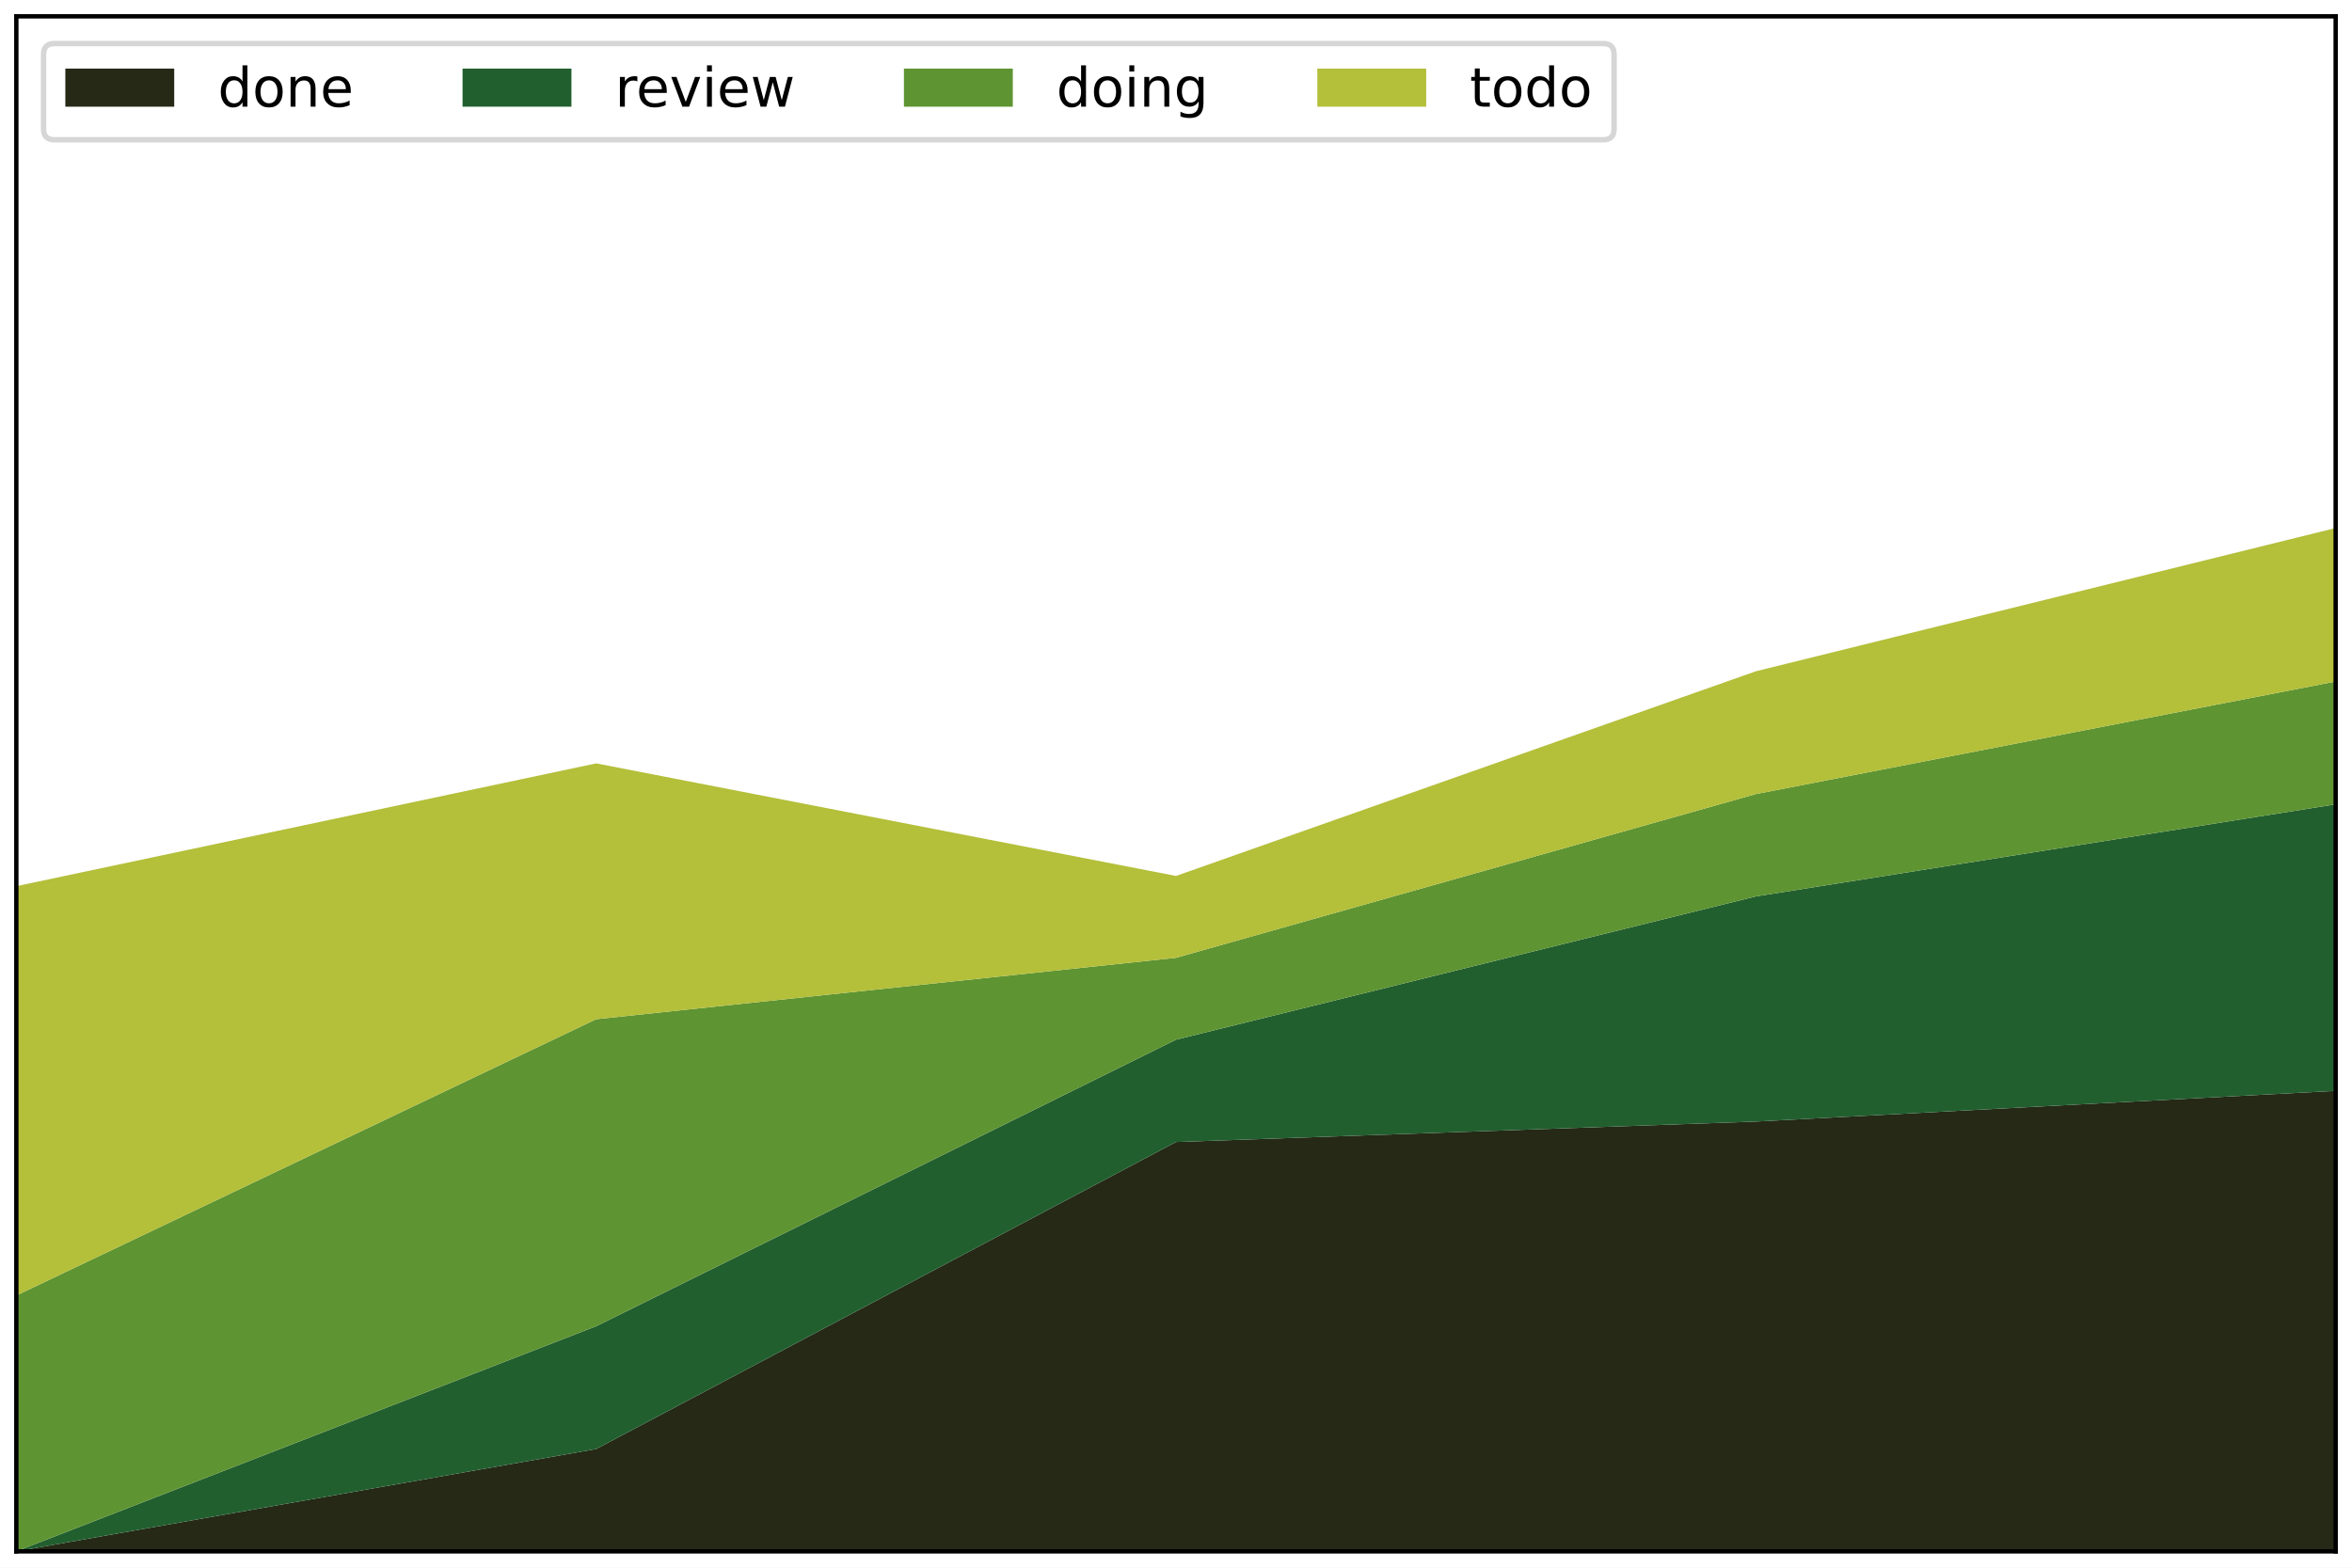
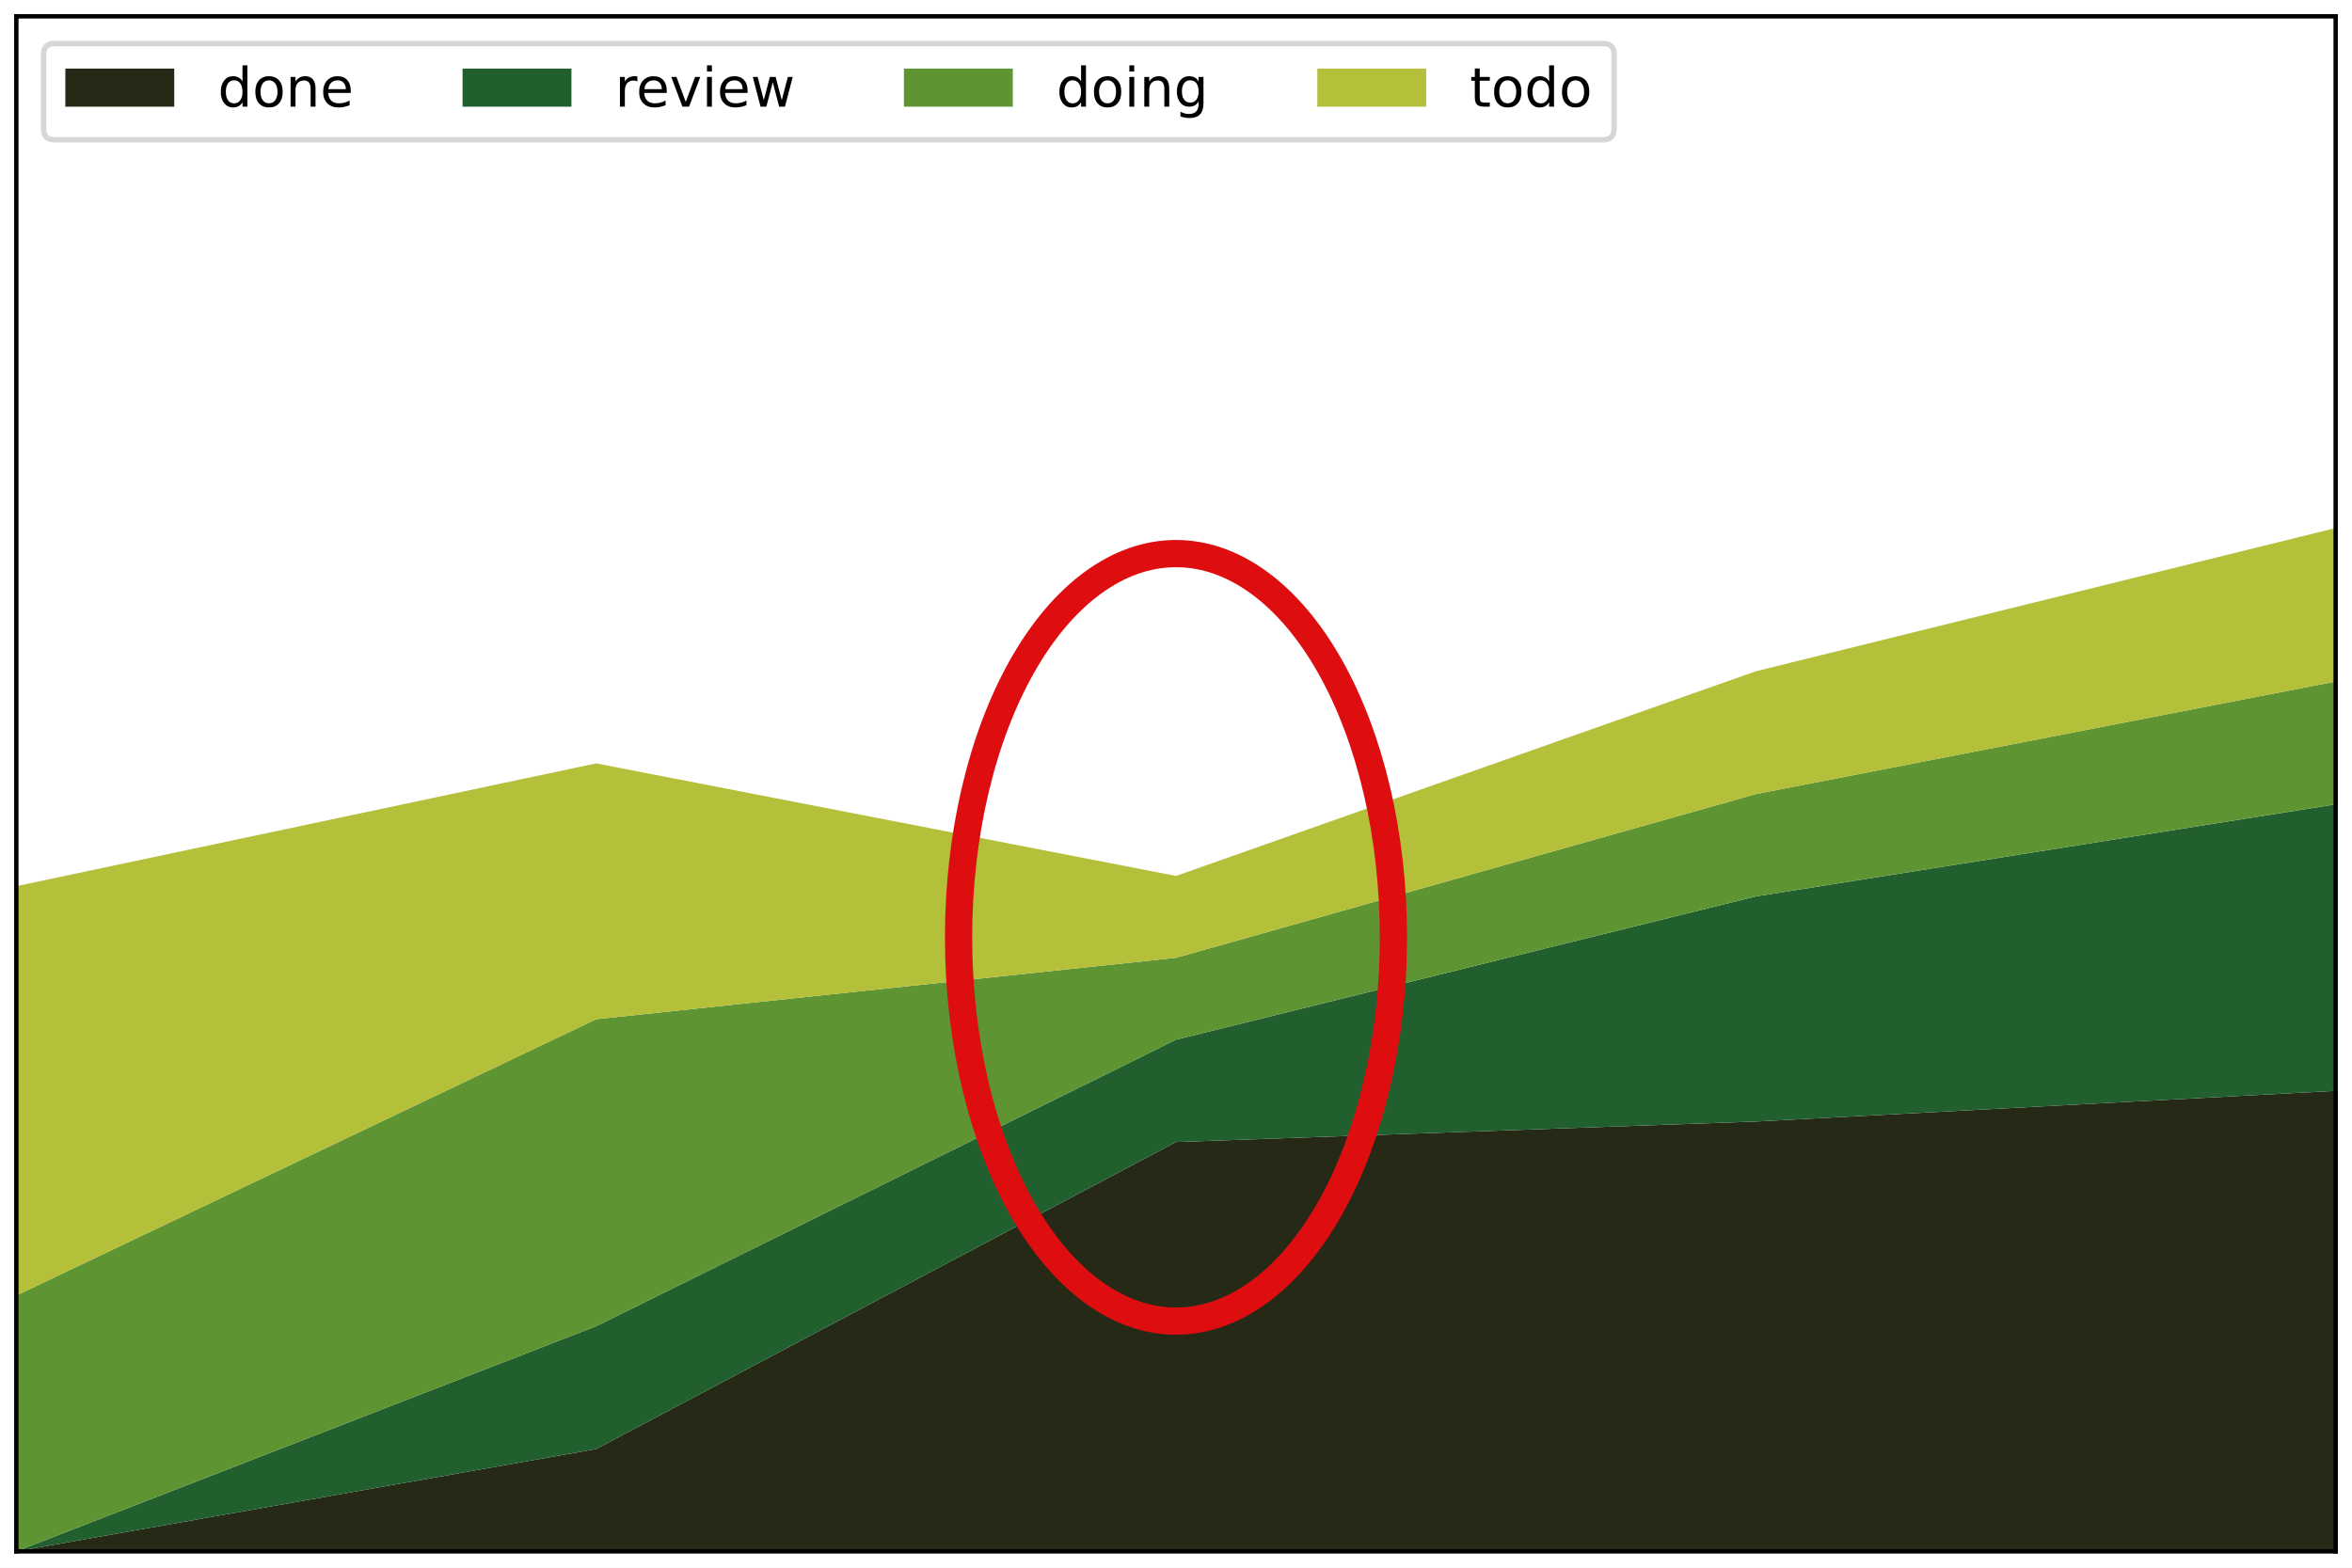
<svg xmlns="http://www.w3.org/2000/svg" xmlns:xlink="http://www.w3.org/1999/xlink" width="432pt" height="288pt" viewBox="0 0 432 288" version="1.1">
  <defs>
    <style type="text/css">*{stroke-linejoin: round; stroke-linecap: butt}</style>
  </defs>
  <g id="figure_1">
    <g id="patch_1">
      <path d="M 0 288  L 432 288  L 432 0  L 0 0  z " style="fill: #ffffff" />
    </g>
    <g id="axes_1">
      <g id="patch_2">
        <path d="M 3 285  L 429 285  L 429 3  L 3 3  z " style="fill: #ffffff" />
      </g>
      <g id="PolyCollection_1">
-         <path d="M 3 285  L 3 285  L 109.5 285  L 216 285  L 322.5 285  L 429 285  L 429 200.4  L 429 200.4  L 322.5 206.04  L 216 209.8  L 109.5 266.2  L 3 285  z " clip-path="url(#pca668248c6)" style="fill: #252916" />
+         <path d="M 3 285  L 3 285  L 109.5 285  L 216 285  L 322.5 285  L 429 285  L 429 200.4  L 429 200.4  L 322.5 206.04  L 216 209.8  L 109.5 266.2  L 3 285  z " clip-path="url(#p071ee45264)" style="fill: #252916" />
      </g>
      <g id="PolyCollection_2">
-         <path d="M 3 285  L 3 285  L 109.5 266.2  L 216 209.8  L 322.5 206.04  L 429 200.4  L 429 147.76  L 429 147.76  L 322.5 164.68  L 216 191  L 109.5 243.64  L 3 285  z " clip-path="url(#pca668248c6)" style="fill: #225f2f" />
+         <path d="M 3 285  L 3 285  L 109.5 266.2  L 216 209.8  L 322.5 206.04  L 429 200.4  L 429 147.76  L 429 147.76  L 322.5 164.68  L 216 191  L 109.5 243.64  L 3 285  z " clip-path="url(#p071ee45264)" style="fill: #225f2f" />
      </g>
      <g id="PolyCollection_3">
-         <path d="M 3 238  L 3 285  L 109.5 243.64  L 216 191  L 322.5 164.68  L 429 147.76  L 429 125.2  L 429 125.2  L 322.5 145.88  L 216 175.96  L 109.5 187.24  L 3 238  z " clip-path="url(#pca668248c6)" style="fill: #5e9432" />
+         <path d="M 3 238  L 3 285  L 109.5 243.64  L 216 191  L 322.5 164.68  L 429 147.76  L 429 125.2  L 429 125.2  L 322.5 145.88  L 216 175.96  L 109.5 187.24  L 3 238  z " clip-path="url(#p071ee45264)" style="fill: #5e9432" />
      </g>
      <g id="PolyCollection_4">
-         <path d="M 3 162.8  L 3 238  L 109.5 187.24  L 216 175.96  L 322.5 145.88  L 429 125.2  L 429 97  L 429 97  L 322.5 123.32  L 216 160.92  L 109.5 140.24  L 3 162.8  z " clip-path="url(#pca668248c6)" style="fill: #b4bf3a" />
+         <path d="M 3 162.8  L 3 238  L 109.5 187.24  L 216 175.96  L 322.5 145.88  L 429 125.2  L 429 97  L 429 97  L 322.5 123.32  L 216 160.92  L 109.5 140.24  L 3 162.8  z " clip-path="url(#p071ee45264)" style="fill: #b4bf3a" />
+       </g>
+       <g id="patch_3">
+         <path d="M 216 242.7  C 226.592 242.7 236.751 235.272 244.24 222.051  C 251.729 208.83 255.937 190.897 255.937 172.2  C 255.937 153.503 251.729 135.57 244.24 122.349  C 236.751 109.128 226.592 101.7 216 101.7  C 205.408 101.7 195.249 109.128 187.76 122.349  C 180.271 135.57 176.063 153.503 176.063 172.2  C 176.063 190.897 180.271 208.83 187.76 222.051  C 195.249 235.272 205.408 242.7 216 242.7  L 216 242.7  z " clip-path="url(#p071ee45264)" style="fill: none; stroke: #dd0d10; stroke-width: 5; stroke-linejoin: miter" />
      </g>
      <g id="matplotlib.axis_1" />
      <g id="matplotlib.axis_2" />
-       <g id="patch_3">
+       <g id="patch_4">
        <path d="M 3 285  L 3 3  " style="fill: none; stroke: #000000; stroke-width: 0.8; stroke-linejoin: miter; stroke-linecap: square" />
      </g>
-       <g id="patch_4">
+       <g id="patch_5">
        <path d="M 429 285  L 429 3  " style="fill: none; stroke: #000000; stroke-width: 0.8; stroke-linejoin: miter; stroke-linecap: square" />
      </g>
-       <g id="patch_5">
+       <g id="patch_6">
        <path d="M 3 285  L 429 285  " style="fill: none; stroke: #000000; stroke-width: 0.8; stroke-linejoin: miter; stroke-linecap: square" />
      </g>
-       <g id="patch_6">
+       <g id="patch_7">
        <path d="M 3 3  L 429 3  " style="fill: none; stroke: #000000; stroke-width: 0.8; stroke-linejoin: miter; stroke-linecap: square" />
      </g>
      <g id="legend_1">
-         <g id="patch_7">
+         <g id="patch_8">
          <path d="M 10 25.678  L 294.463 25.678  Q 296.463 25.678 296.463 23.678  L 296.463 10  Q 296.463 8 294.463 8  L 10 8  Q 8 8 8 10  L 8 23.678  Q 8 25.678 10 25.678  z " style="fill: #ffffff; opacity: 0.8; stroke: #cccccc; stroke-linejoin: miter" />
        </g>
-         <g id="patch_8">
+         <g id="patch_9">
          <path d="M 12 19.599  L 32 19.599  L 32 12.599  L 12 12.599  z " style="fill: #252916" />
        </g>
        <g id="text_1">
          <g transform="translate(40.00024 19.59868) scale(0.1 -0.1)">
            <defs>
              <path id="DejaVuSans-64" d="M 2906 2969  L 2906 4863  L 3481 4863  L 3481 0  L 2906 0  L 2906 525  Q 2725 213 2448 61  Q 2172 -91 1784 -91  Q 1150 -91 751 415  Q 353 922 353 1747  Q 353 2572 751 3078  Q 1150 3584 1784 3584  Q 2172 3584 2448 3432  Q 2725 3281 2906 2969  z M 947 1747  Q 947 1113 1208 752  Q 1469 391 1925 391  Q 2381 391 2643 752  Q 2906 1113 2906 1747  Q 2906 2381 2643 2742  Q 2381 3103 1925 3103  Q 1469 3103 1208 2742  Q 947 2381 947 1747  z " transform="scale(0.015625)" />
              <path id="DejaVuSans-6f" d="M 1959 3097  Q 1497 3097 1228 2736  Q 959 2375 959 1747  Q 959 1119 1226 758  Q 1494 397 1959 397  Q 2419 397 2687 759  Q 2956 1122 2956 1747  Q 2956 2369 2687 2733  Q 2419 3097 1959 3097  z M 1959 3584  Q 2709 3584 3137 3096  Q 3566 2609 3566 1747  Q 3566 888 3137 398  Q 2709 -91 1959 -91  Q 1206 -91 779 398  Q 353 888 353 1747  Q 353 2609 779 3096  Q 1206 3584 1959 3584  z " transform="scale(0.015625)" />
              <path id="DejaVuSans-6e" d="M 3513 2113  L 3513 0  L 2938 0  L 2938 2094  Q 2938 2591 2744 2837  Q 2550 3084 2163 3084  Q 1697 3084 1428 2787  Q 1159 2491 1159 1978  L 1159 0  L 581 0  L 581 3500  L 1159 3500  L 1159 2956  Q 1366 3272 1645 3428  Q 1925 3584 2291 3584  Q 2894 3584 3203 3211  Q 3513 2838 3513 2113  z " transform="scale(0.015625)" />
              <path id="DejaVuSans-65" d="M 3597 1894  L 3597 1613  L 953 1613  Q 991 1019 1311 708  Q 1631 397 2203 397  Q 2534 397 2845 478  Q 3156 559 3463 722  L 3463 178  Q 3153 47 2828 -22  Q 2503 -91 2169 -91  Q 1331 -91 842 396  Q 353 884 353 1716  Q 353 2575 817 3079  Q 1281 3584 2069 3584  Q 2775 3584 3186 3129  Q 3597 2675 3597 1894  z M 3022 2063  Q 3016 2534 2758 2815  Q 2500 3097 2075 3097  Q 1594 3097 1305 2825  Q 1016 2553 972 2059  L 3022 2063  z " transform="scale(0.015625)" />
            </defs>
            <use xlink:href="#DejaVuSans-64" />
            <use xlink:href="#DejaVuSans-6f" x="63.477" />
            <use xlink:href="#DejaVuSans-6e" x="124.658" />
            <use xlink:href="#DejaVuSans-65" x="188.037" />
          </g>
        </g>
-         <g id="patch_9">
+         <g id="patch_10">
          <path d="M 84.958 19.599  L 104.958 19.599  L 104.958 12.599  L 84.958 12.599  z " style="fill: #225f2f" />
        </g>
        <g id="text_2">
          <g transform="translate(112.9581 19.59868) scale(0.1 -0.1)">
            <defs>
              <path id="DejaVuSans-72" d="M 2631 2963  Q 2534 3019 2420 3045  Q 2306 3072 2169 3072  Q 1681 3072 1420 2755  Q 1159 2438 1159 1844  L 1159 0  L 581 0  L 581 3500  L 1159 3500  L 1159 2956  Q 1341 3275 1631 3429  Q 1922 3584 2338 3584  Q 2397 3584 2469 3576  Q 2541 3569 2628 3553  L 2631 2963  z " transform="scale(0.015625)" />
              <path id="DejaVuSans-76" d="M 191 3500  L 800 3500  L 1894 563  L 2988 3500  L 3597 3500  L 2284 0  L 1503 0  L 191 3500  z " transform="scale(0.015625)" />
              <path id="DejaVuSans-69" d="M 603 3500  L 1178 3500  L 1178 0  L 603 0  L 603 3500  z M 603 4863  L 1178 4863  L 1178 4134  L 603 4134  L 603 4863  z " transform="scale(0.015625)" />
              <path id="DejaVuSans-77" d="M 269 3500  L 844 3500  L 1563 769  L 2278 3500  L 2956 3500  L 3675 769  L 4391 3500  L 4966 3500  L 4050 0  L 3372 0  L 2619 2869  L 1863 0  L 1184 0  L 269 3500  z " transform="scale(0.015625)" />
            </defs>
            <use xlink:href="#DejaVuSans-72" />
            <use xlink:href="#DejaVuSans-65" x="38.863" />
            <use xlink:href="#DejaVuSans-76" x="100.387" />
            <use xlink:href="#DejaVuSans-69" x="159.566" />
            <use xlink:href="#DejaVuSans-65" x="187.35" />
            <use xlink:href="#DejaVuSans-77" x="248.873" />
          </g>
        </g>
-         <g id="patch_10">
+         <g id="patch_11">
          <path d="M 166.025 19.599  L 186.025 19.599  L 186.025 12.599  L 166.025 12.599  z " style="fill: #5e9432" />
        </g>
        <g id="text_3">
          <g transform="translate(194.0252 19.59868) scale(0.1 -0.1)">
            <defs>
              <path id="DejaVuSans-67" d="M 2906 1791  Q 2906 2416 2648 2759  Q 2391 3103 1925 3103  Q 1463 3103 1205 2759  Q 947 2416 947 1791  Q 947 1169 1205 825  Q 1463 481 1925 481  Q 2391 481 2648 825  Q 2906 1169 2906 1791  z M 3481 434  Q 3481 -459 3084 -895  Q 2688 -1331 1869 -1331  Q 1566 -1331 1297 -1286  Q 1028 -1241 775 -1147  L 775 -588  Q 1028 -725 1275 -790  Q 1522 -856 1778 -856  Q 2344 -856 2625 -561  Q 2906 -266 2906 331  L 2906 616  Q 2728 306 2450 153  Q 2172 0 1784 0  Q 1141 0 747 490  Q 353 981 353 1791  Q 353 2603 747 3093  Q 1141 3584 1784 3584  Q 2172 3584 2450 3431  Q 2728 3278 2906 2969  L 2906 3500  L 3481 3500  L 3481 434  z " transform="scale(0.015625)" />
            </defs>
            <use xlink:href="#DejaVuSans-64" />
            <use xlink:href="#DejaVuSans-6f" x="63.477" />
            <use xlink:href="#DejaVuSans-69" x="124.658" />
            <use xlink:href="#DejaVuSans-6e" x="152.441" />
            <use xlink:href="#DejaVuSans-67" x="215.82" />
          </g>
        </g>
-         <g id="patch_11">
+         <g id="patch_12">
          <path d="M 241.956 19.599  L 261.956 19.599  L 261.956 12.599  L 241.956 12.599  z " style="fill: #b4bf3a" />
        </g>
        <g id="text_4">
          <g transform="translate(269.9565 19.59868) scale(0.1 -0.1)">
            <defs>
              <path id="DejaVuSans-74" d="M 1172 4494  L 1172 3500  L 2356 3500  L 2356 3053  L 1172 3053  L 1172 1153  Q 1172 725 1289 603  Q 1406 481 1766 481  L 2356 481  L 2356 0  L 1766 0  Q 1100 0 847 248  Q 594 497 594 1153  L 594 3053  L 172 3053  L 172 3500  L 594 3500  L 594 4494  L 1172 4494  z " transform="scale(0.015625)" />
            </defs>
            <use xlink:href="#DejaVuSans-74" />
            <use xlink:href="#DejaVuSans-6f" x="39.209" />
            <use xlink:href="#DejaVuSans-64" x="100.391" />
            <use xlink:href="#DejaVuSans-6f" x="163.867" />
          </g>
        </g>
      </g>
    </g>
  </g>
  <defs>
-     <clipPath id="pca668248c6">
+     <clipPath id="p071ee45264">
      <rect x="3" y="3" width="426" height="282" />
    </clipPath>
  </defs>
</svg>
